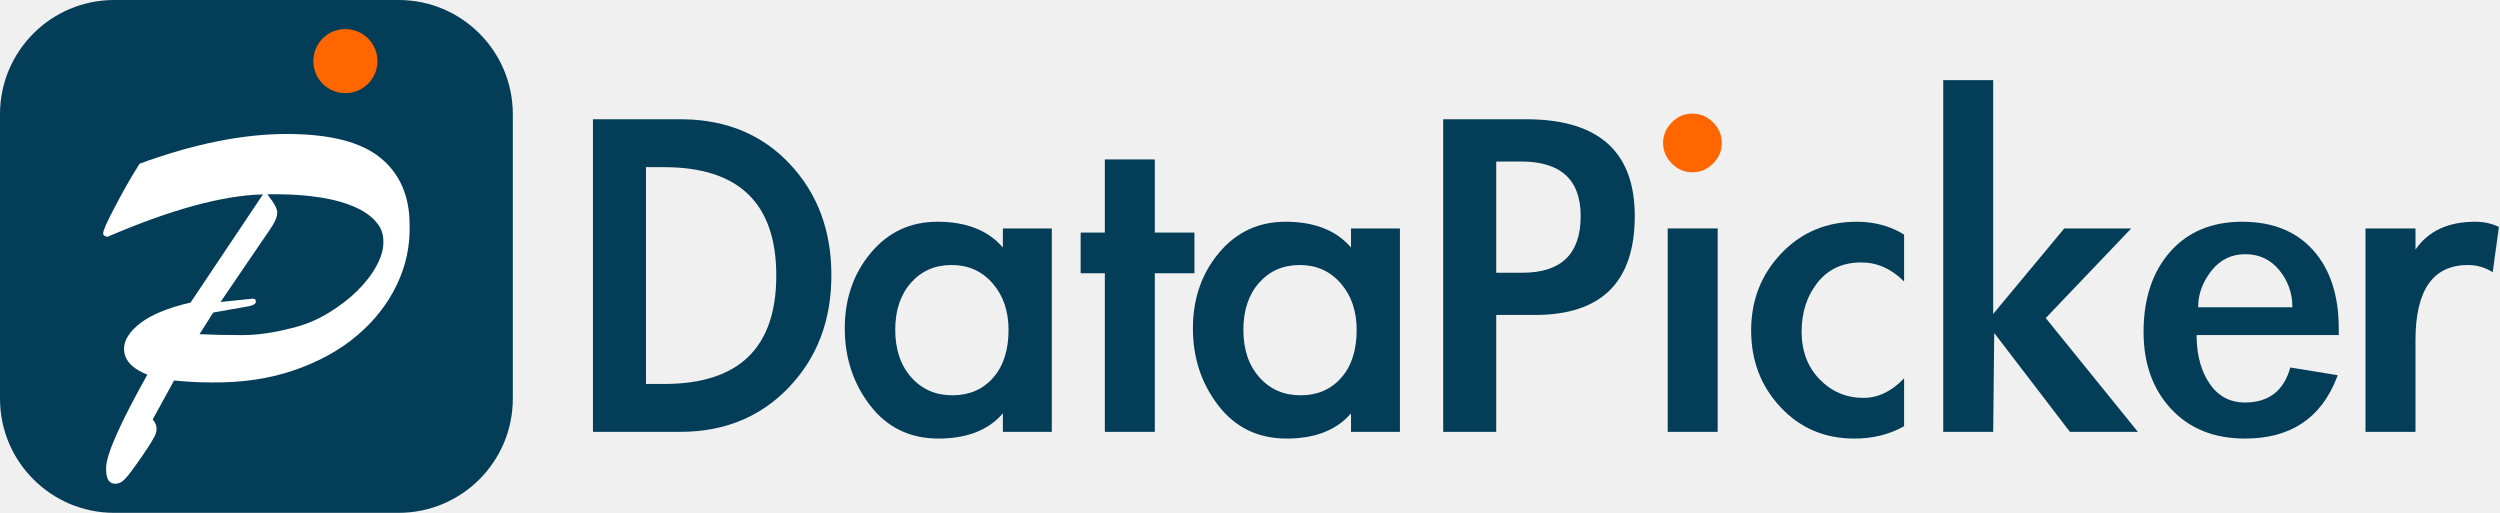
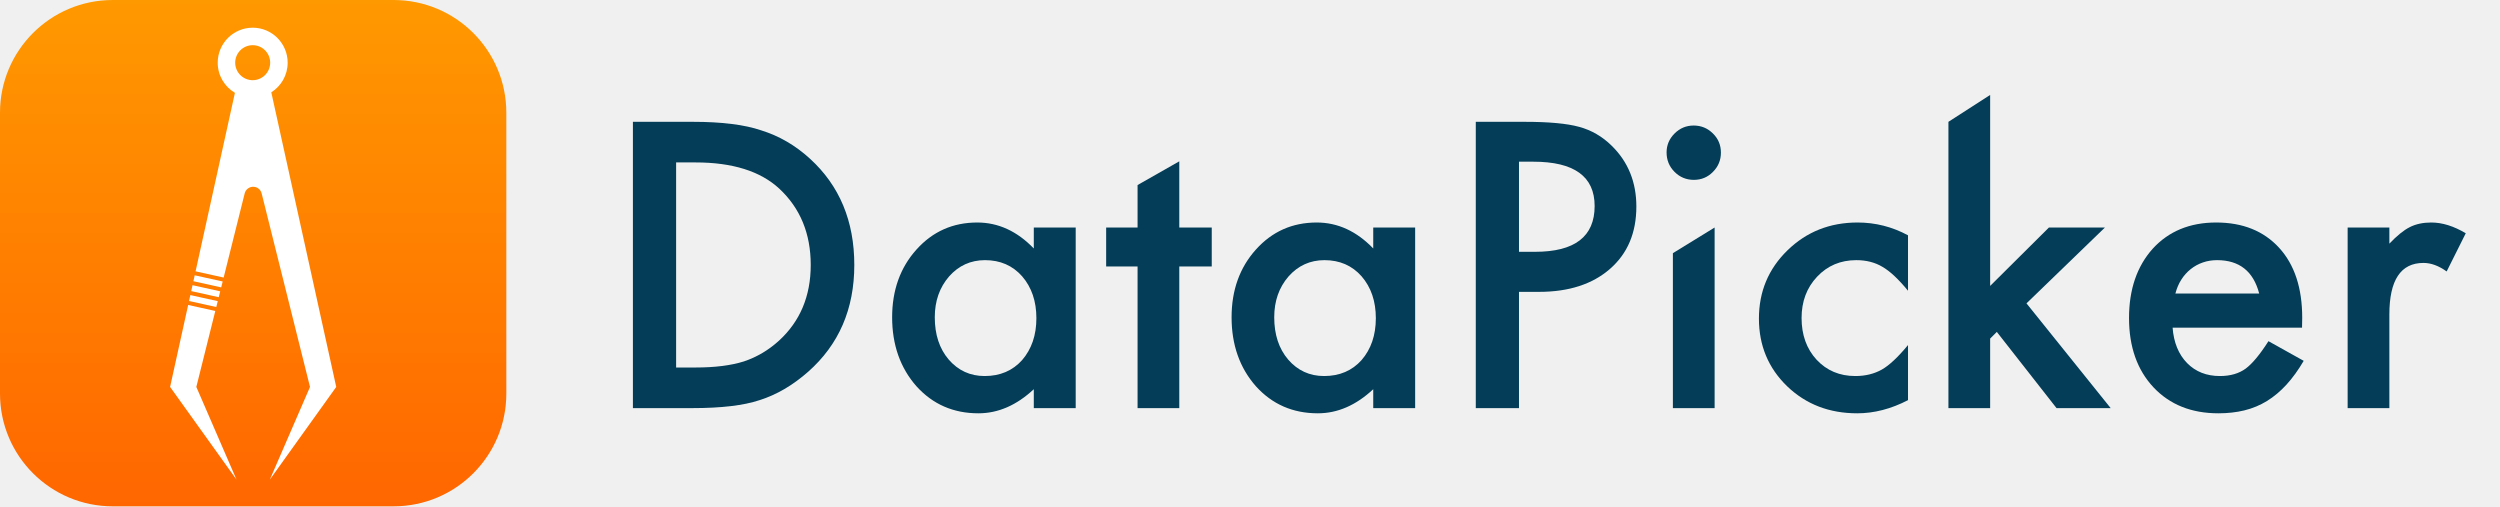
- <svg xmlns="http://www.w3.org/2000/svg" width="312px" height="64px" viewBox="0 0 312 64" version="1.1">
+ <svg xmlns="http://www.w3.org/2000/svg" width="316px" height="64px" viewBox="0 0 316 64" version="1.1">
+   <defs>
+     <linearGradient x1="50%" y1="0%" x2="50%" y2="100%" id="linearGradient-1">
+       <stop stop-color="#FF9900" offset="0%" />
+       <stop stop-color="#FF6600" offset="100%" />
+     </linearGradient>
+   </defs>
  <g id="icons" stroke="none" stroke-width="1" fill="none" fill-rule="evenodd">
    <g id="canvas" transform="translate(-356, -18)">
      <g id="logo-primary" transform="translate(356, 18)">
-         <g id="icon64">
-           <rect id="bg" fill="#033D58" x="0" y="0" width="64" height="64" rx="14.25" />
-           <g id="text" transform="translate(12.875, 3.625)">
-             <path d="M1.515,56.75 C1.879,56.75 2.222,56.608 2.545,56.324 C2.869,56.041 3.374,55.412 4.061,54.44 C5.192,52.859 5.97,51.673 6.394,50.883 C6.818,50.092 6.747,49.373 6.182,48.725 L8.848,43.861 C9.656,43.942 10.454,44.002 11.242,44.043 C12.03,44.083 12.808,44.104 13.576,44.104 C17.333,44.144 20.747,43.638 23.818,42.584 C26.889,41.53 29.505,40.091 31.666,38.267 C33.828,36.443 35.485,34.335 36.636,31.944 C37.788,29.552 38.323,27.039 38.242,24.405 C38.242,20.838 37.03,18.061 34.606,16.075 C32.182,14.089 28.283,13.096 22.909,13.096 C17.414,13.096 11.293,14.332 4.545,16.805 C3.98,17.697 3.444,18.588 2.939,19.48 C2.434,20.372 1.939,21.284 1.455,22.216 C0.485,24.04 0,25.134 0,25.499 C0,25.742 0.182,25.884 0.545,25.925 C8.465,22.52 14.929,20.757 19.939,20.635 L10.909,34.133 C8.121,34.781 6.04,35.632 4.667,36.686 C3.293,37.74 2.606,38.814 2.606,39.909 C2.606,41.287 3.576,42.361 5.515,43.131 C2.081,49.251 0.364,53.143 0.364,54.804 C0.364,55.534 0.465,56.041 0.667,56.324 C0.869,56.608 1.152,56.75 1.515,56.75 Z M17.314,38.197 C15.417,38.197 13.653,38.159 12.021,38.082 L13.735,35.383 L18.263,34.578 C18.793,34.464 19.058,34.272 19.058,34.004 C19.058,33.736 18.895,33.621 18.569,33.659 L14.653,34.061 L19.854,26.422 C20.955,24.814 21.725,23.825 21.725,22.905 C21.725,22.052 20.53,20.741 20.49,20.626 C31.557,20.434 33.795,23.732 34.264,24.326 C34.733,24.919 34.967,25.637 34.967,26.48 C35.008,27.36 34.743,28.346 34.172,29.438 C33.601,30.529 32.795,31.592 31.755,32.626 C30.715,33.659 29.481,34.607 28.053,35.469 C26.625,36.33 25.096,36.953 23.464,37.336 C21.261,37.91 19.211,38.197 17.314,38.197 Z" id="P" fill="#FFFFFF" fill-rule="nonzero" />
-             <circle id="circular" fill="#FF6600" cx="30.229" cy="4" r="4" />
-           </g>
+         <g id="icon">
+           <rect id="Background" fill="url(#linearGradient-1)" x="0" y="0" width="64" height="64" rx="14.25" />
+           <path d="M31.939,3.5 C34.381,3.5 36.36,5.481 36.36,7.924 C36.36,9.502 35.535,10.887 34.292,11.67 L42.5,48.909 L34.106,60.624 L39.184,48.909 L33.072,24.445 C32.973,24.048 32.664,23.739 32.268,23.64 C31.715,23.502 31.156,23.807 30.963,24.329 L30.928,24.445 L28.269,35.085 L24.72,34.298 L29.693,11.735 C28.391,10.965 27.518,9.547 27.518,7.924 C27.518,5.481 29.498,3.5 31.939,3.5 Z M23.784,38.546 L27.214,39.306 L24.816,48.909 L29.894,60.623 L21.5,48.909 L23.784,38.546 Z M24.059,37.297 L27.524,38.064 L27.338,38.81 L23.894,38.046 L24.059,37.297 Z M24.335,36.048 L27.835,36.823 L27.648,37.568 L24.17,36.797 L24.335,36.048 Z M24.61,34.797 L28.145,35.581 L27.959,36.327 L24.445,35.547 L24.61,34.797 Z M31.939,5.712 C30.719,5.712 29.729,6.702 29.729,7.924 C29.729,9.146 30.719,10.136 31.939,10.136 C33.16,10.136 34.15,9.146 34.15,7.924 C34.15,6.702 33.16,5.712 31.939,5.712 Z" id="Combined-Shape" fill="#FFFFFF" />
        </g>
-         <g id="text" transform="translate(74, 10)" fill-rule="nonzero">
-           <path d="M10.926,4.885 L11.401,4.889 C16.754,4.991 21.127,6.832 24.519,10.412 C28.011,14.097 29.757,18.745 29.757,24.358 C29.757,29.971 27.99,34.631 24.455,38.337 C20.92,42.043 16.389,43.896 10.862,43.896 L10.862,43.896 L8.52651283e-14,43.896 L8.52651283e-14,4.885 L10.926,4.885 Z M8.869,10.862 L6.62,10.862 L6.62,37.919 L8.869,37.919 C18.21,37.919 22.88,33.41 22.88,24.39 C22.88,15.371 18.21,10.862 8.869,10.862 L8.869,10.862 Z" id="d" fill="#033D58" />
-           <path d="M42.997,17.674 C46.596,17.674 49.317,18.745 51.159,20.888 L51.159,20.888 L51.159,18.51 L57.265,18.51 L57.265,43.896 L51.159,43.896 L51.159,41.583 L50.963,41.804 C49.167,43.756 46.554,44.732 43.125,44.732 C39.569,44.732 36.73,43.361 34.609,40.619 C32.489,37.876 31.428,34.663 31.428,30.978 C31.428,27.293 32.51,24.155 34.674,21.563 C36.837,18.97 39.612,17.674 42.997,17.674 Z M44.764,23.073 C42.686,23.073 40.994,23.812 39.687,25.29 C38.38,26.768 37.727,28.729 37.727,31.171 C37.727,33.613 38.391,35.584 39.719,37.084 C41.047,38.583 42.761,39.333 44.86,39.333 C46.96,39.333 48.652,38.605 49.938,37.148 C51.223,35.691 51.866,33.699 51.866,31.171 C51.866,28.814 51.202,26.876 49.874,25.355 C48.545,23.833 46.842,23.073 44.764,23.073 Z" id="a" fill="#033D58" />
-           <polygon id="t" fill="#033D58" points="70.119 43.896 70.119 24.101 75.067 24.101 75.067 19.024 70.119 19.024 70.119 9.898 63.884 9.898 63.884 19.024 60.864 19.024 60.864 24.101 63.884 24.101 63.884 43.896" />
-           <path d="M86.443,17.674 C90.042,17.674 92.763,18.745 94.606,20.888 L94.606,20.888 L94.606,18.51 L100.711,18.51 L100.711,43.896 L94.606,43.896 L94.606,41.583 L94.409,41.804 C92.614,43.756 90.001,44.732 86.572,44.732 C83.015,44.732 80.177,43.361 78.056,40.619 C75.935,37.876 74.875,34.663 74.875,30.978 C74.875,27.293 75.956,24.155 78.12,21.563 C80.284,18.97 83.058,17.674 86.443,17.674 Z M88.211,23.073 C86.133,23.073 84.44,23.812 83.133,25.29 C81.826,26.768 81.173,28.729 81.173,31.171 C81.173,33.613 81.837,35.584 83.165,37.084 C84.494,38.583 86.208,39.333 88.307,39.333 C90.407,39.333 92.099,38.605 93.384,37.148 C94.67,35.691 95.312,33.699 95.312,31.171 C95.312,28.814 94.648,26.876 93.32,25.355 C91.992,23.833 90.289,23.073 88.211,23.073 Z" id="a" fill="#033D58" />
-           <path d="M116.457,4.885 L116.848,4.887 C125.628,5.002 130.018,9.029 130.018,16.967 C130.018,25.194 125.862,29.307 117.55,29.307 L117.55,29.307 L112.73,29.307 L112.73,43.896 L106.11,43.896 L106.11,4.885 L116.457,4.885 Z M115.815,10.155 L112.73,10.155 L112.73,24.037 L116.007,24.037 C120.849,24.037 123.27,21.68 123.27,16.967 C123.27,12.426 120.785,10.155 115.815,10.155 L115.815,10.155 Z" id="p" fill="#033D58" />
-           <g id="i" transform="translate(133.5531, 4.177553)">
-             <path d="M3.663,7.327 C4.649,7.327 5.506,6.963 6.234,6.234 C6.963,5.506 7.327,4.649 7.327,3.663 C7.327,2.678 6.963,1.821 6.234,1.093 C5.506,0.364 4.649,0 3.663,0 C2.678,0 1.821,0.364 1.093,1.093 C0.364,1.821 -1.14166529e-13,2.678 -1.14166529e-13,3.663 C-1.14166529e-13,4.649 0.364,5.506 1.093,6.234 C1.821,6.963 2.678,7.327 3.663,7.327 Z" id="path" fill="#FF6600" />
-             <polygon id="path" fill="#033D58" points="6.813 39.719 6.813 14.332 0.578 14.332 0.578 39.719" />
-           </g>
-           <path d="M157.397,44.732 C159.754,44.732 161.832,44.218 163.632,43.189 L163.632,43.189 L163.632,37.212 C162.089,38.841 160.397,39.655 158.554,39.655 C156.412,39.655 154.591,38.883 153.091,37.341 C151.592,35.798 150.842,33.817 150.842,31.396 C150.842,28.975 151.506,26.929 152.834,25.258 C154.162,23.587 155.983,22.752 158.297,22.752 C160.268,22.752 162.046,23.544 163.632,25.13 L163.632,25.13 L163.632,19.281 C161.918,18.21 159.947,17.674 157.719,17.674 C153.948,17.674 150.81,18.992 148.303,21.627 C145.797,24.262 144.543,27.465 144.543,31.235 C144.543,35.006 145.764,38.198 148.207,40.811 C150.649,43.425 153.713,44.732 157.397,44.732 Z" id="c" fill="#033D58" />
-           <polygon id="k" fill="#033D58" points="174.75 43.896 174.879 31.557 184.326 43.896 192.81 43.896 181.306 29.693 191.975 18.51 183.62 18.51 174.75 29.179 174.75 0 168.516 0 168.516 43.896" />
-           <path d="M205.825,17.674 C209.617,17.674 212.573,18.863 214.694,21.241 C216.815,23.619 217.875,26.865 217.875,30.978 L217.875,30.978 L217.875,31.814 L200.137,31.814 L200.142,32.24 C200.202,34.491 200.736,36.363 201.744,37.855 C202.815,39.44 204.293,40.233 206.178,40.233 C209.135,40.233 211.02,38.776 211.834,35.863 L211.834,35.863 L217.747,36.827 L217.624,37.153 C215.657,42.206 211.842,44.732 206.178,44.732 C202.322,44.732 199.248,43.5 196.956,41.036 C194.663,38.573 193.517,35.37 193.517,31.428 C193.517,27.272 194.62,23.941 196.827,21.434 C199.034,18.928 202.033,17.674 205.825,17.674 Z M206.21,21.723 C204.475,21.723 203.061,22.42 201.969,23.812 C200.876,25.205 200.33,26.715 200.33,28.343 L200.33,28.343 L212.091,28.343 C212.091,26.586 211.545,25.044 210.452,23.716 C209.36,22.387 207.946,21.723 206.21,21.723 Z" id="e" fill="#033D58" />
-           <path d="M227.452,43.896 L227.452,32.456 C227.452,26.201 229.637,23.073 234.007,23.073 C235.121,23.073 236.15,23.373 237.092,23.973 L237.092,23.973 L237.863,18.317 C236.964,17.888 235.978,17.674 234.907,17.674 C231.522,17.674 229.037,18.831 227.452,21.145 L227.452,21.145 L227.452,18.51 L221.217,18.51 L221.217,43.896 L227.452,43.896 Z" id="r" fill="#033D58" />
+         <g id="DataPicker" transform="translate(80, 12)" fill="#033D58" fill-rule="nonzero">
+           <path d="M0,39.586 L0,3.398 L7.594,3.398 C11.234,3.398 14.109,3.758 16.219,4.477 C18.484,5.18 20.539,6.375 22.383,8.062 C26.117,11.469 27.984,15.945 27.984,21.492 C27.984,27.055 26.039,31.555 22.148,34.992 C20.195,36.711 18.148,37.906 16.008,38.578 C14.008,39.25 11.172,39.586 7.5,39.586 L0,39.586 Z M5.461,34.453 L7.922,34.453 C10.375,34.453 12.414,34.195 14.039,33.68 C15.664,33.133 17.133,32.266 18.445,31.078 C21.133,28.625 22.477,25.43 22.477,21.492 C22.477,17.523 21.148,14.305 18.492,11.836 C16.102,9.633 12.578,8.531 7.922,8.531 L5.461,8.531 L5.461,34.453 Z" id="Shape" />
+           <path d="M50.672,16.758 L55.969,16.758 L55.969,39.586 L50.672,39.586 L50.672,37.195 C48.5,39.227 46.164,40.242 43.664,40.242 C40.508,40.242 37.898,39.102 35.836,36.82 C33.789,34.492 32.766,31.586 32.766,28.102 C32.766,24.68 33.789,21.828 35.836,19.547 C37.883,17.266 40.445,16.125 43.523,16.125 C46.18,16.125 48.562,17.219 50.672,19.406 L50.672,16.758 Z M38.156,28.102 C38.156,30.289 38.742,32.07 39.914,33.445 C41.117,34.836 42.633,35.531 44.461,35.531 C46.414,35.531 47.992,34.859 49.195,33.516 C50.398,32.125 51,30.359 51,28.219 C51,26.078 50.398,24.312 49.195,22.922 C47.992,21.562 46.43,20.883 44.508,20.883 C42.695,20.883 41.18,21.57 39.961,22.945 C38.758,24.336 38.156,26.055 38.156,28.102 Z" id="Shape" />
+           <polygon id="Path" points="69.062 21.68 69.062 39.586 63.789 39.586 63.789 21.68 59.818 21.68 59.818 16.758 63.789 16.758 63.789 11.39 69.062 8.391 69.062 16.758 73.164 16.758 73.164 21.68" />
+           <path d="M93.578,16.758 L98.875,16.758 L98.875,39.586 L93.578,39.586 L93.578,37.195 C91.406,39.227 89.07,40.242 86.57,40.242 C83.414,40.242 80.805,39.102 78.742,36.82 C76.695,34.492 75.672,31.586 75.672,28.102 C75.672,24.68 76.695,21.828 78.742,19.547 C80.789,17.266 83.352,16.125 86.43,16.125 C89.086,16.125 91.469,17.219 93.578,19.406 L93.578,16.758 Z M81.062,28.102 C81.062,30.289 81.648,32.07 82.82,33.445 C84.023,34.836 85.539,35.531 87.367,35.531 C89.32,35.531 90.898,34.859 92.102,33.516 C93.305,32.125 93.906,30.359 93.906,28.219 C93.906,26.078 93.305,24.312 92.102,22.922 C90.898,21.562 89.336,20.883 87.414,20.883 C85.602,20.883 84.086,21.57 82.867,22.945 C81.664,24.336 81.062,26.055 81.062,28.102 Z" id="Shape" />
+           <path d="M112,24.891 L112,39.586 L106.539,39.586 L106.539,3.398 L112.727,3.398 C115.758,3.398 118.047,3.609 119.594,4.031 C121.156,4.453 122.531,5.25 123.719,6.422 C125.797,8.453 126.836,11.016 126.836,14.109 C126.836,17.422 125.727,20.047 123.508,21.984 C121.289,23.922 118.297,24.891 114.531,24.891 L112,24.891 Z M112,19.828 L114.039,19.828 C119.055,19.828 121.562,17.898 121.562,14.039 C121.562,10.305 118.977,8.438 113.805,8.438 L112,8.438 L112,19.828 Z" id="Shape" />
+           <path d="M136.727,16.758 L136.727,39.586 L131.453,39.586 L131.453,20 L136.727,16.758 Z M130.656,7.266 C130.656,6.344 130.992,5.547 131.664,4.875 C132.336,4.203 133.141,3.867 134.078,3.867 C135.031,3.867 135.844,4.203 136.516,4.875 C137.188,5.531 137.523,6.336 137.523,7.289 C137.523,8.242 137.188,9.055 136.516,9.727 C135.859,10.398 135.055,10.734 134.102,10.734 C133.148,10.734 132.336,10.398 131.664,9.727 C130.992,9.055 130.656,8.234 130.656,7.266 Z" id="Shape" />
+           <path d="M161.172,17.742 L161.172,24.75 C159.969,23.281 158.891,22.273 157.938,21.727 C157,21.164 155.898,20.883 154.633,20.883 C152.648,20.883 151,21.578 149.688,22.969 C148.375,24.359 147.719,26.102 147.719,28.195 C147.719,30.336 148.352,32.094 149.617,33.469 C150.898,34.844 152.531,35.531 154.516,35.531 C155.781,35.531 156.898,35.258 157.867,34.711 C158.805,34.18 159.906,33.148 161.172,31.617 L161.172,38.578 C159.031,39.688 156.891,40.242 154.75,40.242 C151.219,40.242 148.266,39.102 145.891,36.82 C143.516,34.523 142.328,31.672 142.328,28.266 C142.328,24.859 143.531,21.984 145.938,19.641 C148.344,17.297 151.297,16.125 154.797,16.125 C157.047,16.125 159.172,16.664 161.172,17.742 Z" id="Path" />
+           <polygon id="Path" points="171.555 0 171.555 24.141 178.984 16.758 186.062 16.758 176.148 26.344 186.789 39.586 179.945 39.586 172.398 29.953 171.555 30.797 171.555 39.586 166.281 39.586 166.281 3.398" />
+           <path d="M210.977,29.414 L194.617,29.414 C194.758,31.289 195.367,32.781 196.445,33.891 C197.523,34.984 198.906,35.531 200.594,35.531 C201.906,35.531 202.992,35.219 203.852,34.594 C204.695,33.969 205.656,32.812 206.734,31.125 L211.188,33.609 C210.5,34.781 209.773,35.785 209.008,36.621 C208.242,37.457 207.422,38.145 206.547,38.684 C205.672,39.223 204.727,39.617 203.711,39.867 C202.695,40.117 201.594,40.242 200.406,40.242 C197,40.242 194.266,39.148 192.203,36.961 C190.141,34.758 189.109,31.836 189.109,28.195 C189.109,24.586 190.109,21.664 192.109,19.43 C194.125,17.227 196.797,16.125 200.125,16.125 C203.484,16.125 206.141,17.195 208.094,19.336 C210.031,21.461 211,24.406 211,28.172 L210.977,29.414 Z M205.562,25.102 C204.828,22.289 203.055,20.883 200.242,20.883 C199.602,20.883 199,20.98 198.438,21.176 C197.875,21.371 197.363,21.652 196.902,22.02 C196.441,22.387 196.047,22.828 195.719,23.344 C195.391,23.859 195.141,24.445 194.969,25.102 L205.562,25.102 Z" id="Shape" />
+           <path d="M216.742,16.758 L222.016,16.758 L222.016,18.797 C222.984,17.781 223.844,17.086 224.594,16.711 C225.359,16.32 226.266,16.125 227.312,16.125 C228.703,16.125 230.156,16.578 231.672,17.484 L229.258,22.312 C228.258,21.594 227.281,21.234 226.328,21.234 C223.453,21.234 222.016,23.406 222.016,27.75 L222.016,39.586 L216.742,39.586 L216.742,16.758 Z" id="Path" />
        </g>
      </g>
    </g>
  </g>
</svg>
